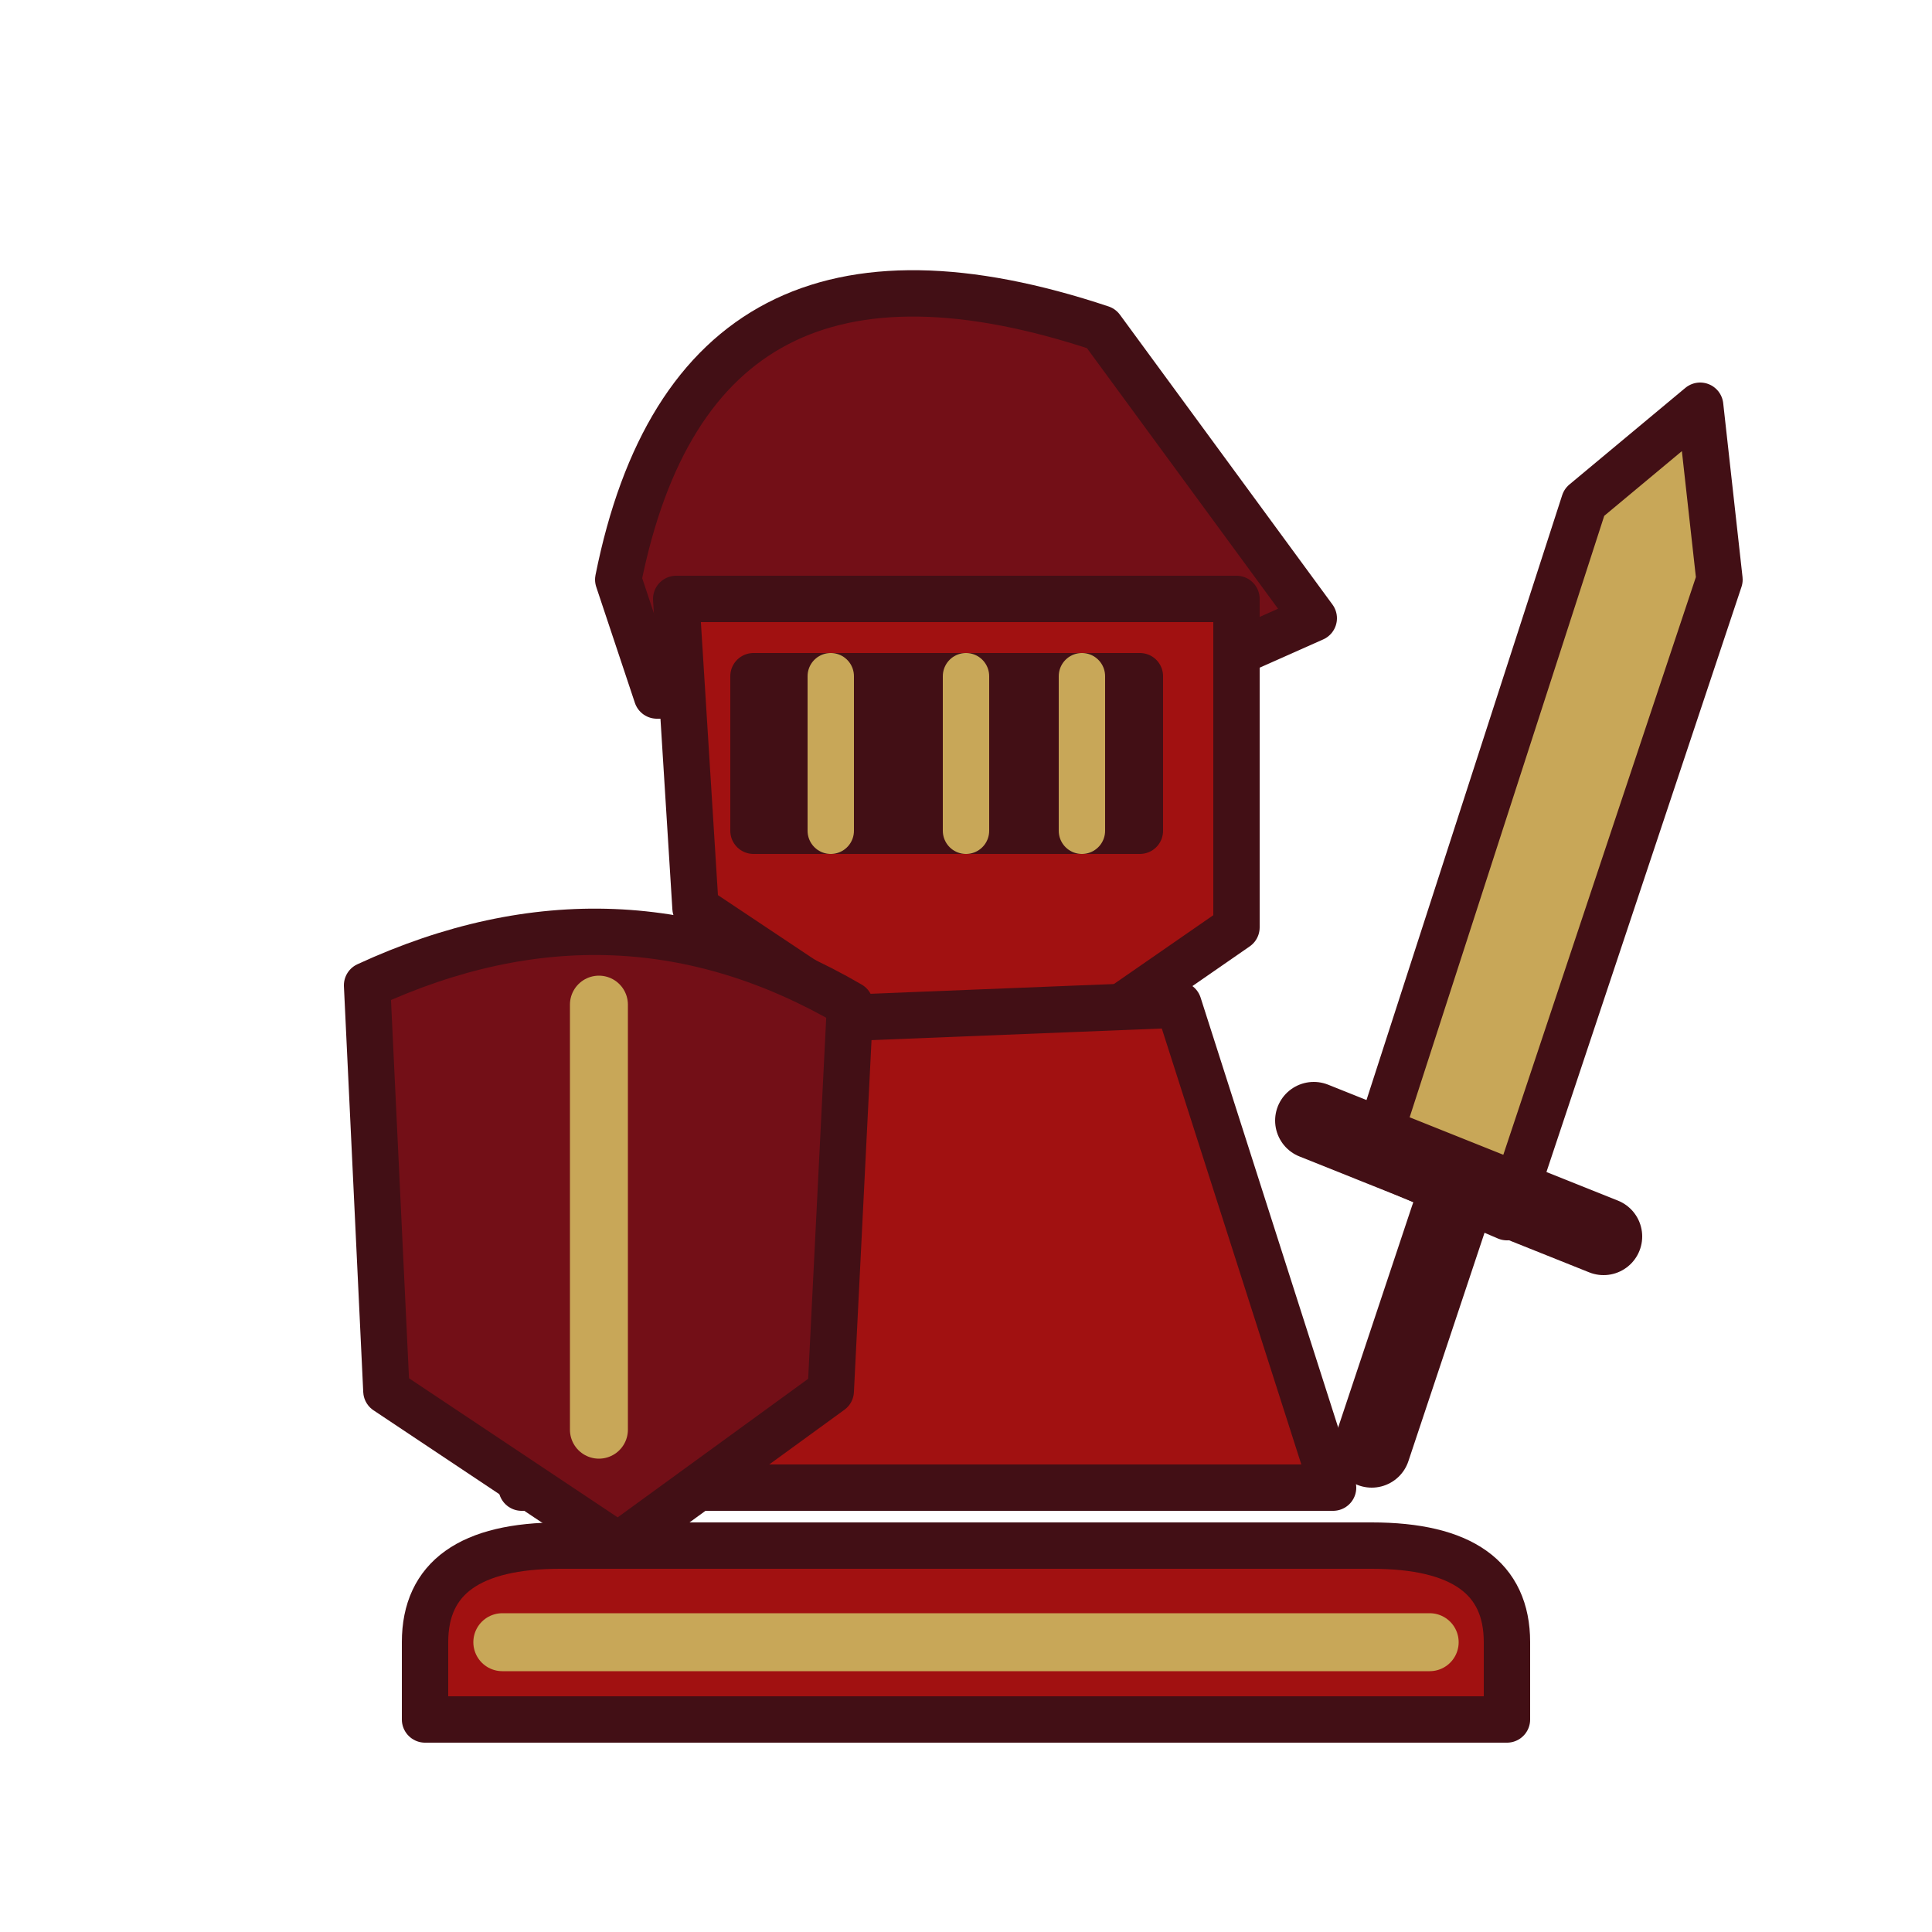
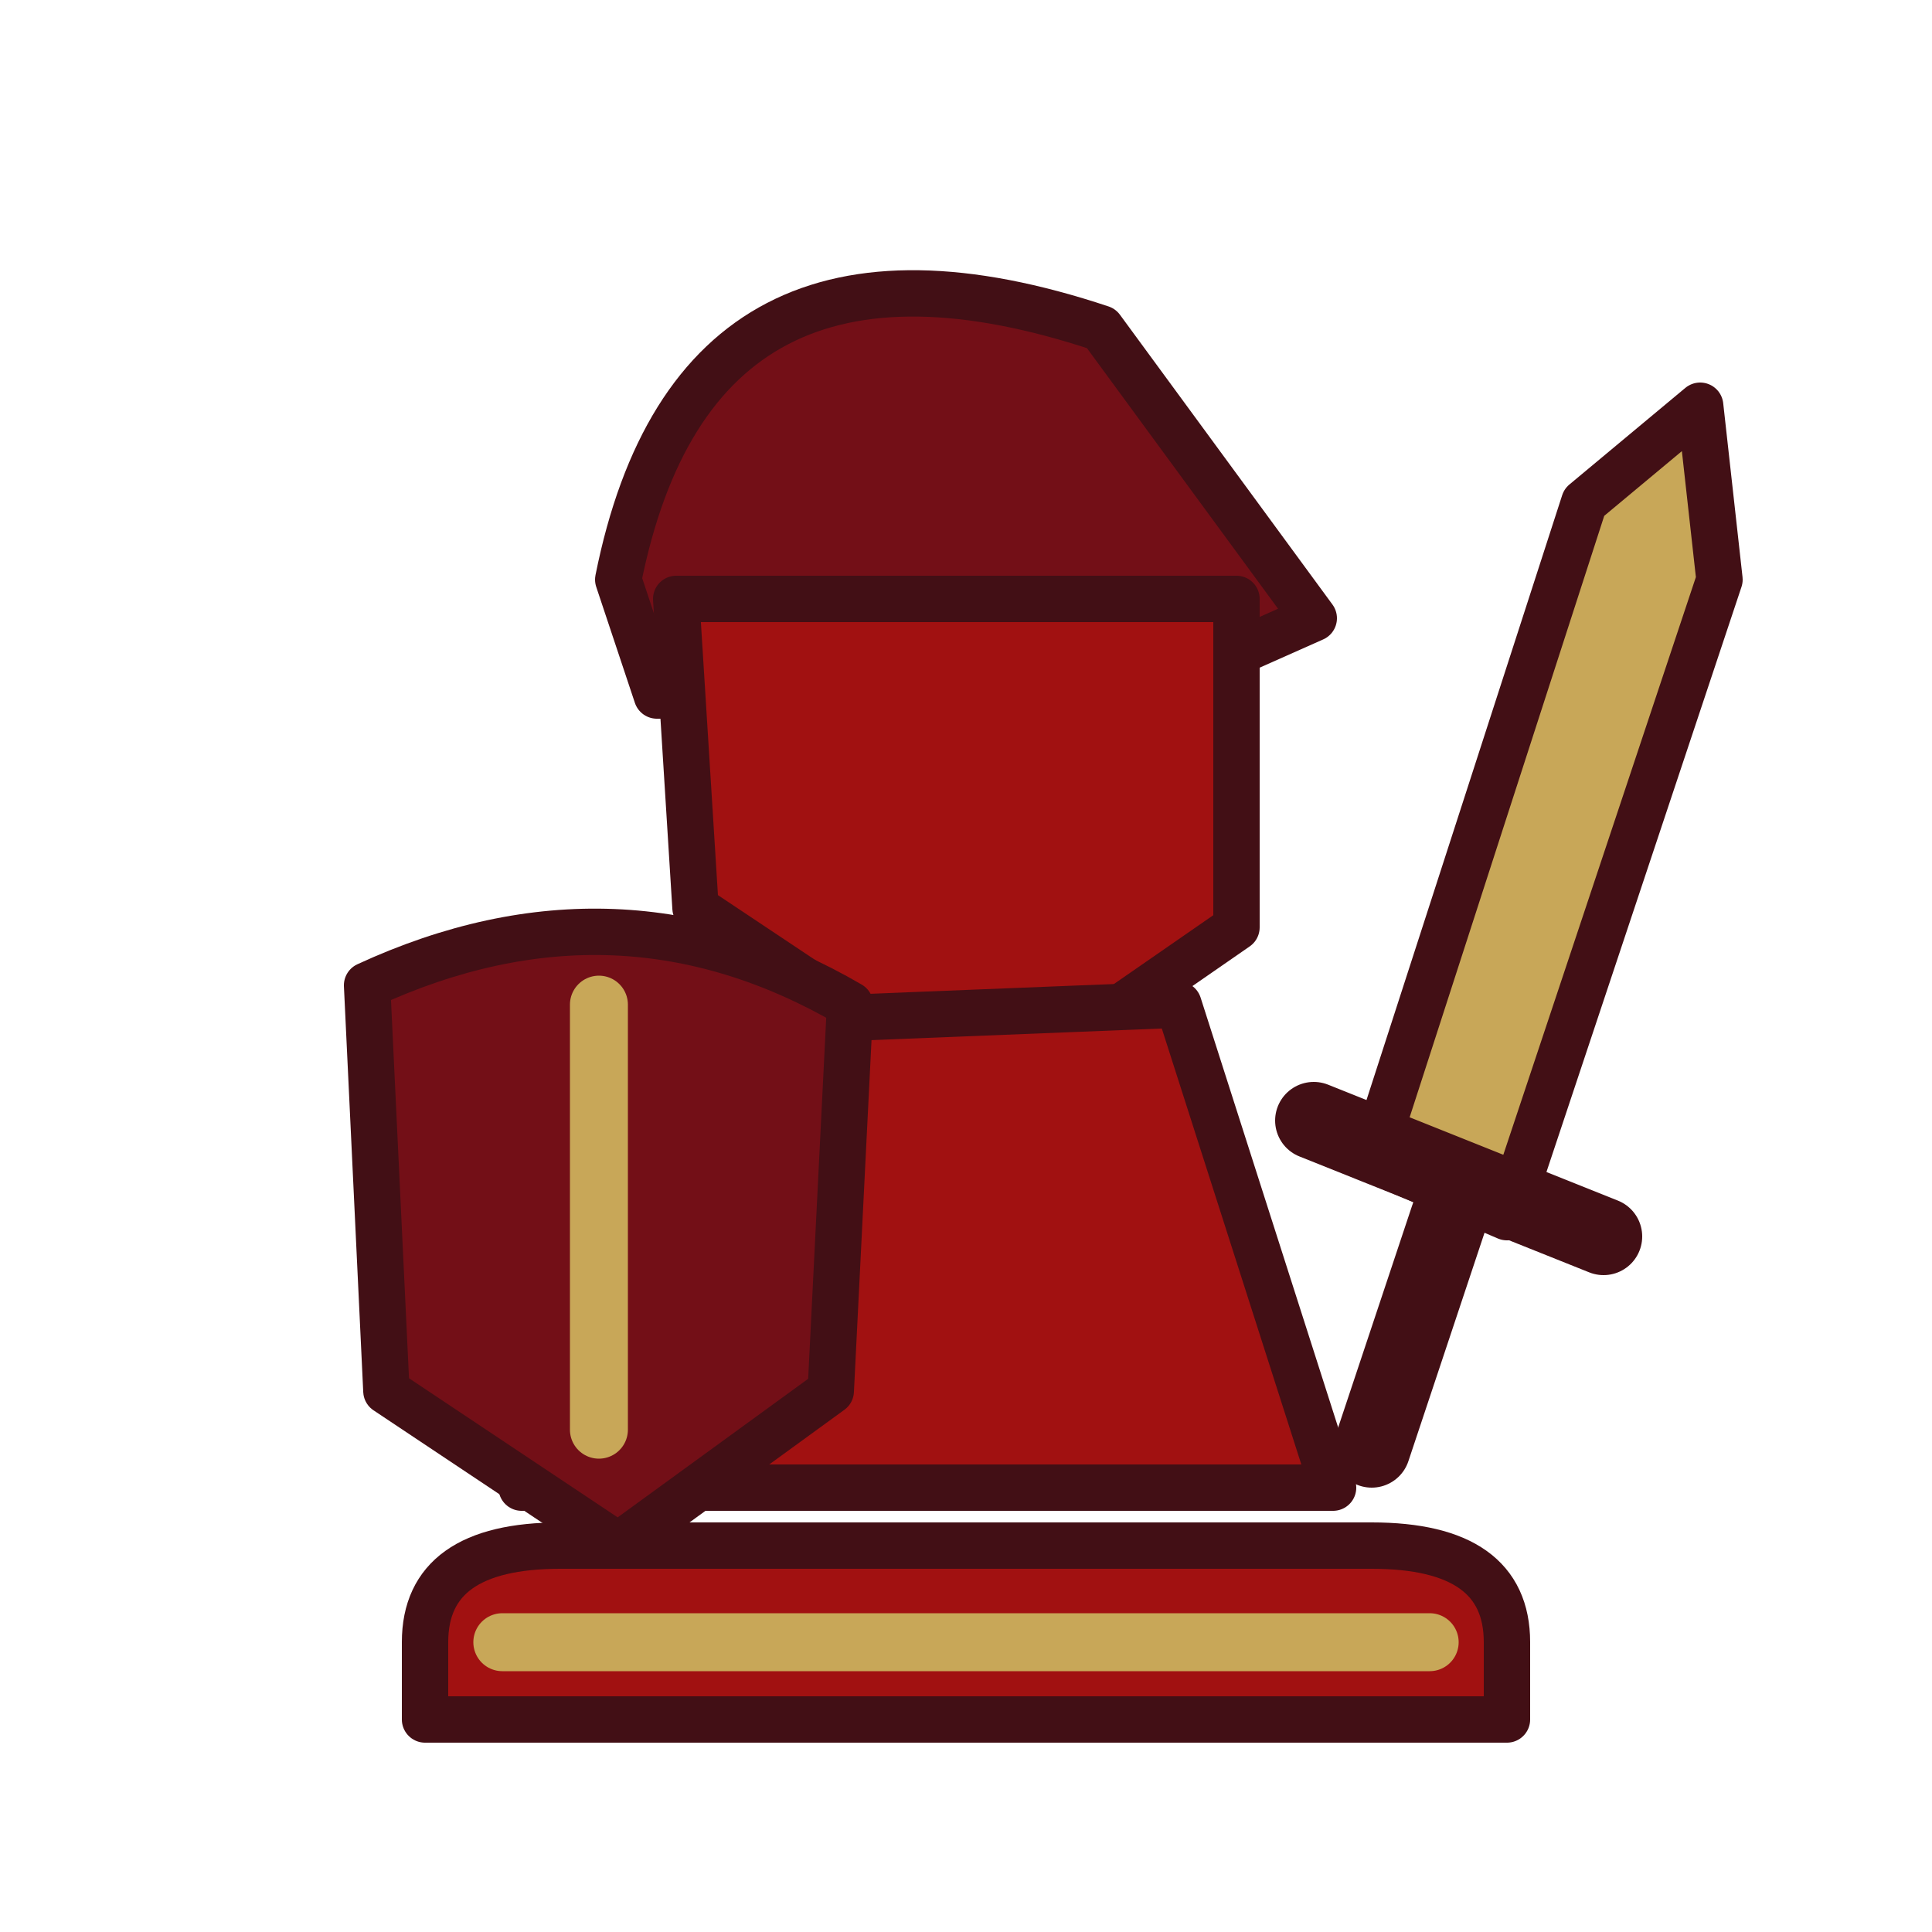
<svg xmlns="http://www.w3.org/2000/svg" viewBox="0 0 100 100">
  <g fill="#A11111" stroke="#420F15" stroke-width="2.4" stroke-linejoin="round" stroke-linecap="round">
    <path d="M32 30 Q36 10 57 17 L68 32 L59 36 H34Z" fill="#730F17" />
    <path d="M35 31 H64 V48 L51 57 L36 47Z" />
-     <path d="M39 35 H59 V43 H39Z" fill="#420F15" />
-     <path d="M43 35 V43 M50 35 V43 M56 35 V43" stroke="#C8A758" />
    <path d="M36 53 L27 77 H69 L61 52Z" />
    <path d="M71 60 L82 26 L88 21 L89 30 L78 63Z" fill="#C8A758" />
    <path d="M68 58 L83 64 M75 63 L71 75" fill="none" stroke-width="4" />
    <path d="M19 51 Q32 45 44 52 L43 72 L32 80 L20 72Z" fill="#730F17" />
    <path d="M31 52 V74" stroke="#C8A758" stroke-width="3" />
    <path d="M22 89 V85 Q22 80 29 80 H71 Q78 80 78 85 V89Z" />
    <path d="M26 85 H74" stroke="#C8A758" stroke-width="3" />
  </g>
</svg>
